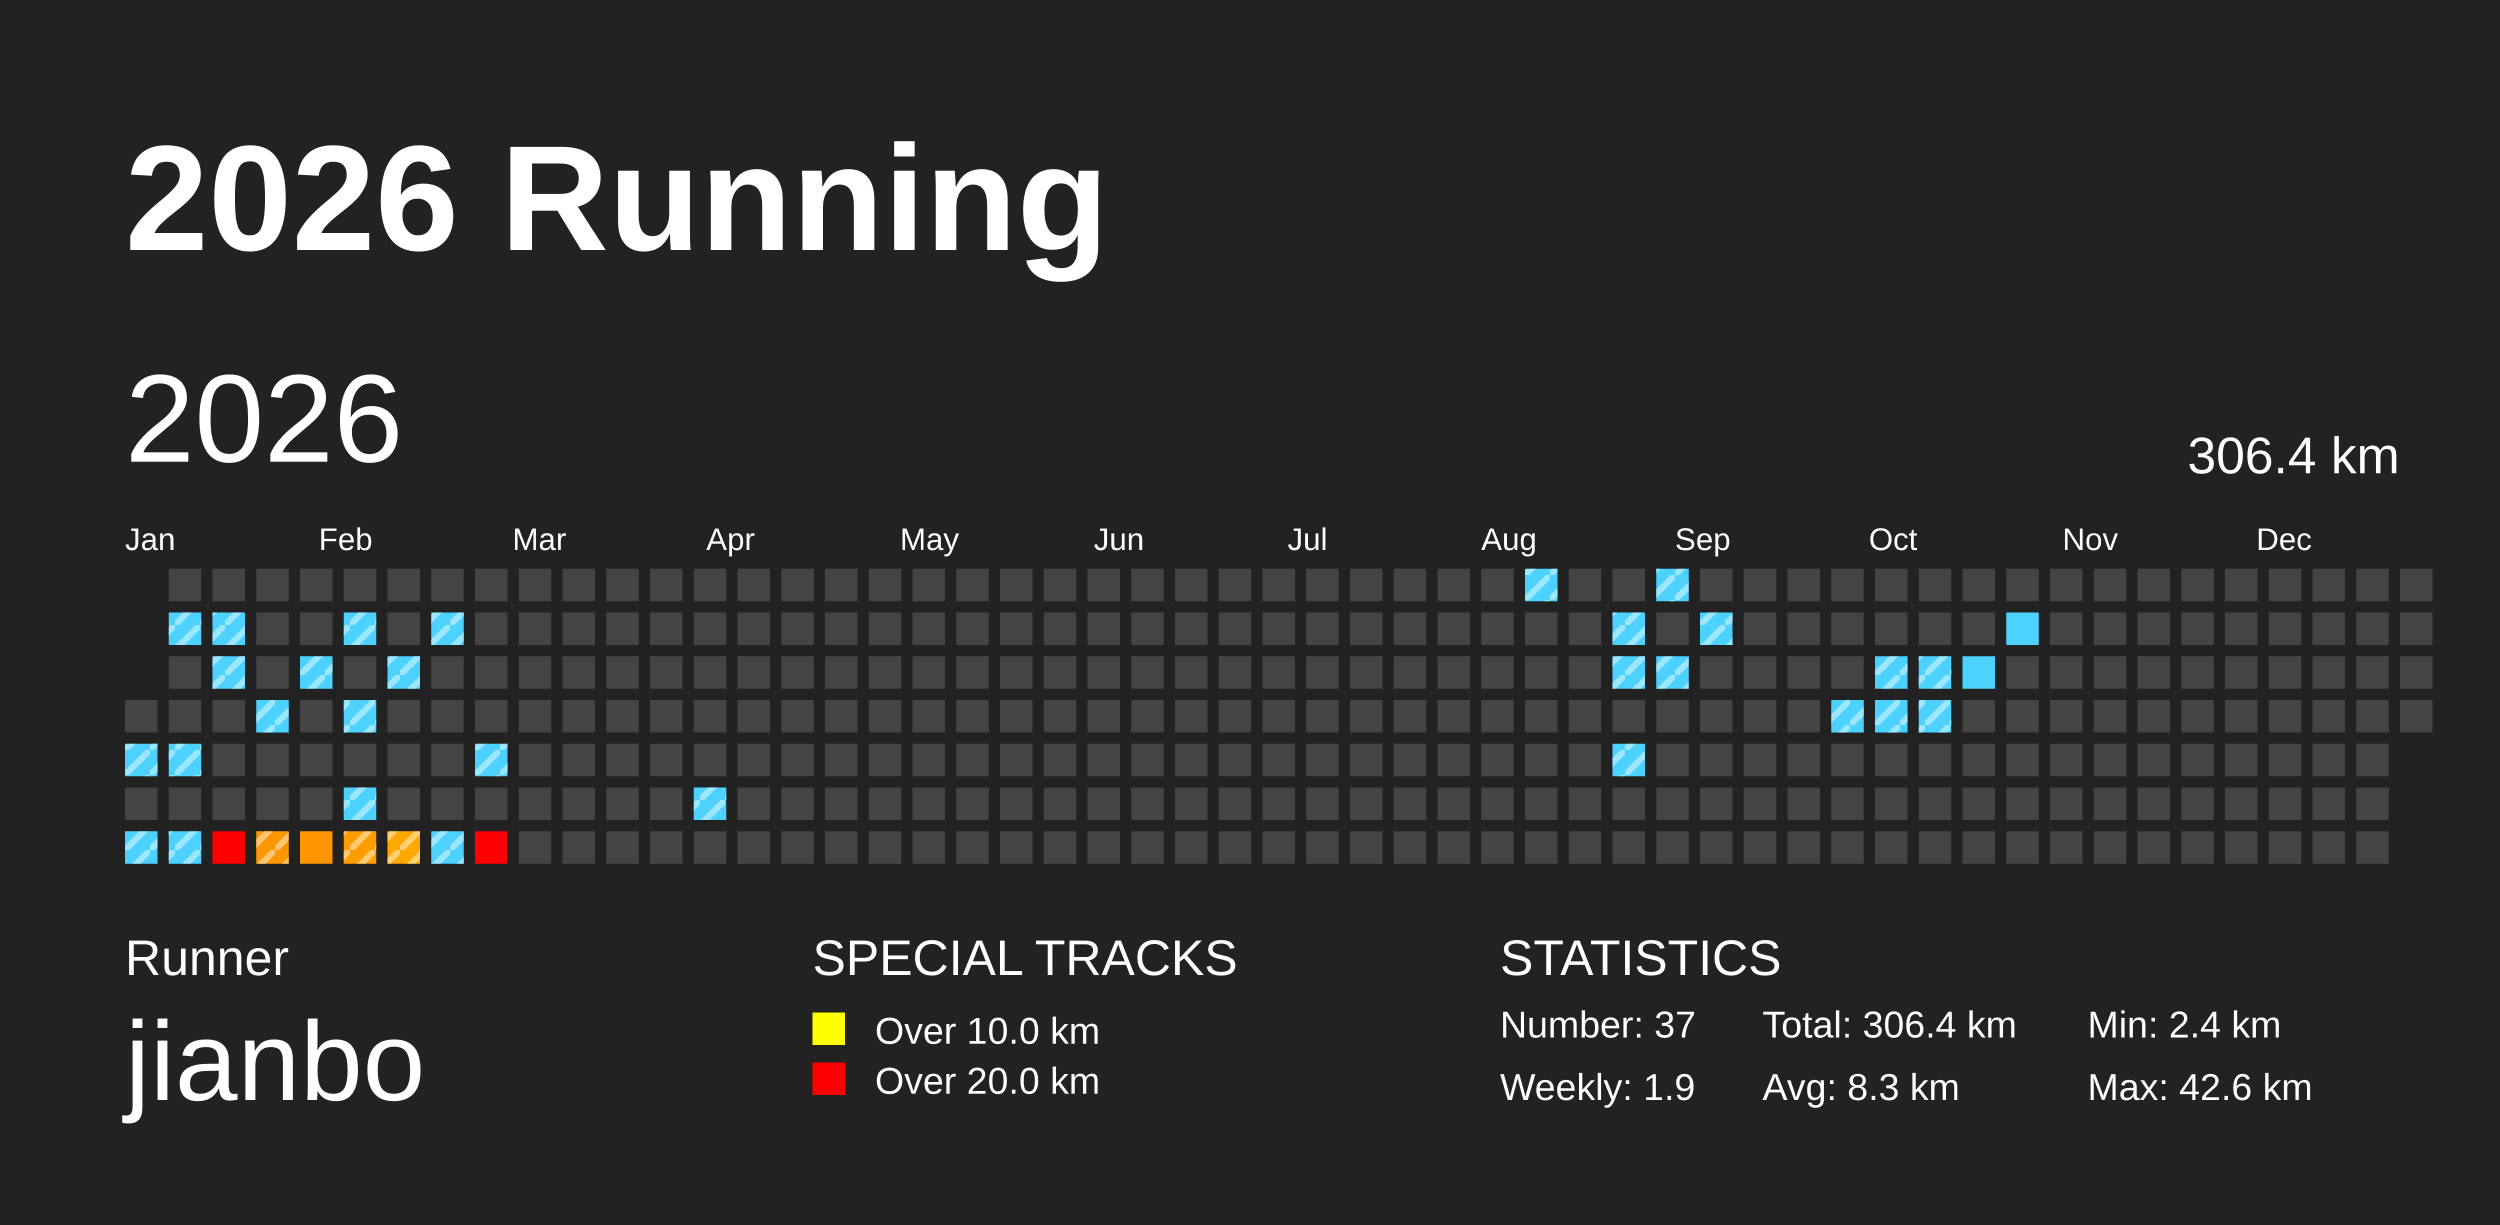
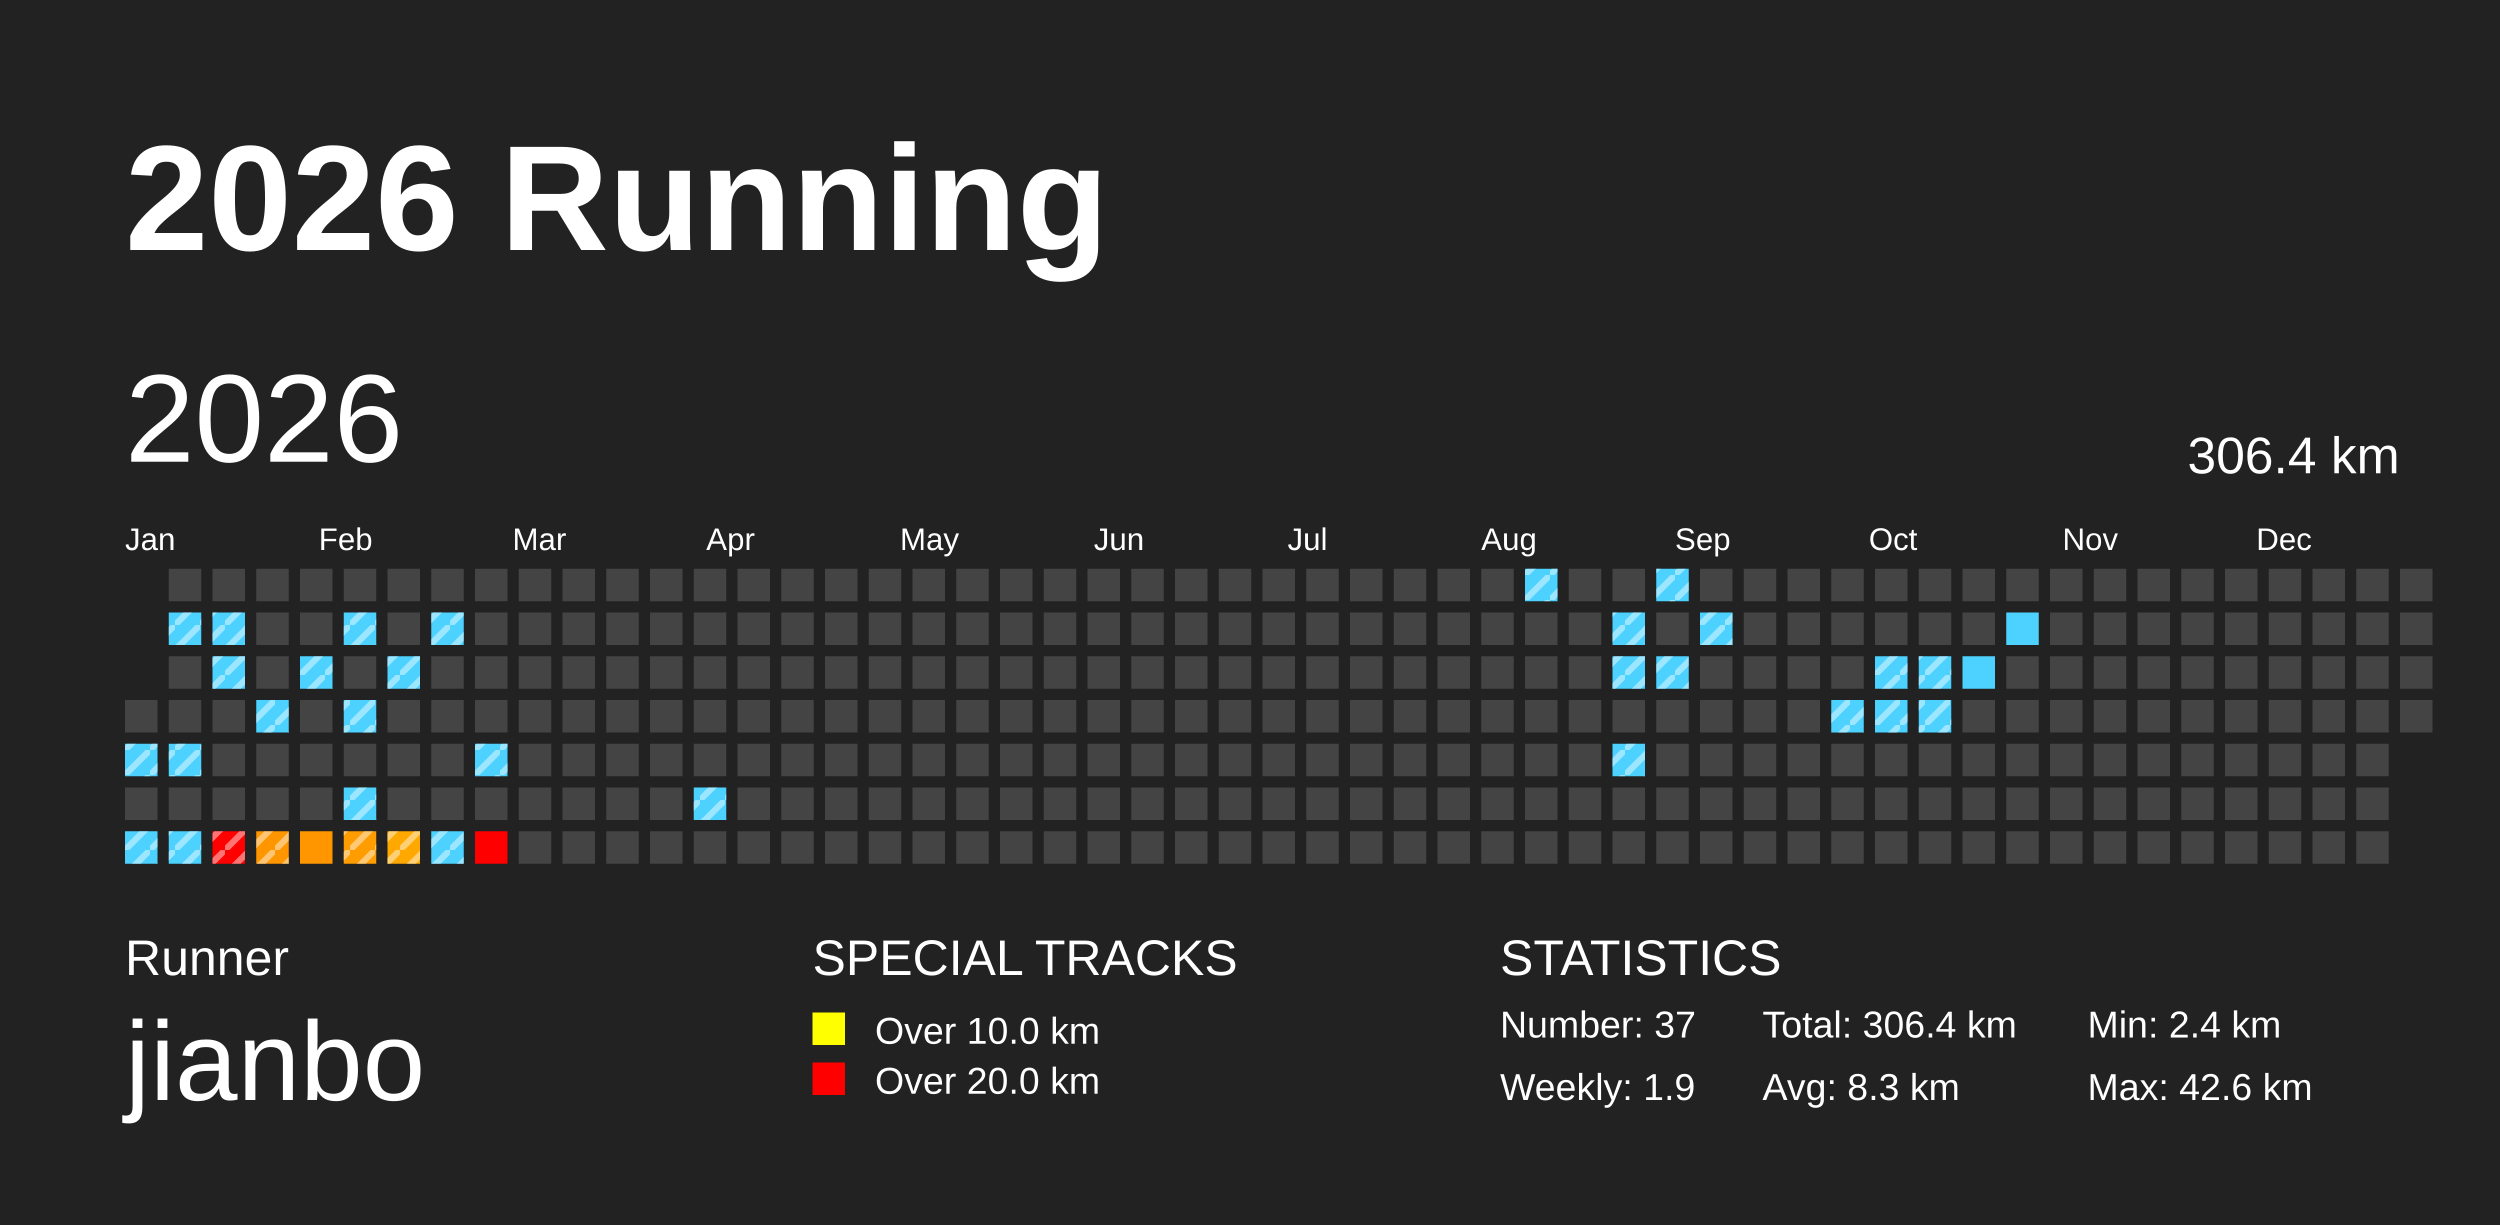
<svg xmlns="http://www.w3.org/2000/svg" baseProfile="full" height="98mm" version="1.1" viewBox="0,0,200,98" width="200mm">
  <defs>
    <pattern height="2" id="indoor-stripe" patternUnits="userSpaceOnUse" width="2">
      <line stroke="white" stroke-opacity="0.45" stroke-width="0.5" x1="0" x2="2" y1="2" y2="0" />
    </pattern>
  </defs>
  <rect fill="#222222" height="98" width="200" x="0" y="0" />
  <text fill="#FFFFFF" style="font-size:12px; font-family:Arial; font-weight:bold;" x="10" y="20">2026 Running</text>
  <text fill="#FFFFFF" style="font-size:4px; font-family:Arial" x="10" y="78">Runner</text>
  <text fill="#FFFFFF" style="font-size:9px; font-family:Arial" x="10" y="88">jianbo</text>
  <text fill="#FFFFFF" style="font-size:4px; font-family:Arial" x="65" y="78">SPECIAL TRACKS</text>
  <rect fill="yellow" height="2.6" width="2.6" x="65" y="81" />
  <text fill="#FFFFFF" style="font-size:3px; font-family:Arial" x="70" y="83.5">Over 10.0 km</text>
  <rect fill="red" height="2.6" width="2.6" x="65" y="85" />
  <text fill="#FFFFFF" style="font-size:3px; font-family:Arial" x="70" y="87.5">Over 20.0 km</text>
  <text fill="#FFFFFF" style="font-size:4px; font-family:Arial" x="120" y="78">STATISTICS</text>
  <text fill="#FFFFFF" style="font-size:3px; font-family:Arial" x="120" y="83">Number: 37</text>
  <text fill="#FFFFFF" style="font-size:3px; font-family:Arial" x="120" y="88">Weekly: 1.9</text>
  <text fill="#FFFFFF" style="font-size:3px; font-family:Arial" x="141" y="83">Total: 306.4 km</text>
  <text fill="#FFFFFF" style="font-size:3px; font-family:Arial" x="141" y="88">Avg: 8.3 km</text>
  <text fill="#FFFFFF" style="font-size:3px; font-family:Arial" x="167" y="83">Min: 2.4 km</text>
  <text fill="#FFFFFF" style="font-size:3px; font-family:Arial" x="167" y="88">Max: 42.6 km</text>
  <text dominant-baseline="hanging" fill="#FFFFFF" style="font-size:10.0px; font-family:Arial;" x="10" y="30">2026</text>
  <text dominant-baseline="hanging" fill="#FFFFFF" style="font-size:4.125px; font-family:Arial;" x="175" y="35">306.4 km</text>
  <text fill="#FFFFFF" style="font-size:2.5px; font-family:Arial" x="10.0" y="44">Jan</text>
  <text fill="#FFFFFF" style="font-size:2.5px; font-family:Arial" x="25.5" y="44">Feb</text>
  <text fill="#FFFFFF" style="font-size:2.5px; font-family:Arial" x="41.0" y="44">Mar</text>
  <text fill="#FFFFFF" style="font-size:2.5px; font-family:Arial" x="56.5" y="44">Apr</text>
  <text fill="#FFFFFF" style="font-size:2.5px; font-family:Arial" x="72.0" y="44">May</text>
  <text fill="#FFFFFF" style="font-size:2.5px; font-family:Arial" x="87.5" y="44">Jun</text>
  <text fill="#FFFFFF" style="font-size:2.5px; font-family:Arial" x="103.0" y="44">Jul</text>
  <text fill="#FFFFFF" style="font-size:2.5px; font-family:Arial" x="118.5" y="44">Aug</text>
  <text fill="#FFFFFF" style="font-size:2.5px; font-family:Arial" x="134.0" y="44">Sep</text>
  <text fill="#FFFFFF" style="font-size:2.5px; font-family:Arial" x="149.5" y="44">Oct</text>
  <text fill="#FFFFFF" style="font-size:2.5px; font-family:Arial" x="165.0" y="44">Nov</text>
  <text fill="#FFFFFF" style="font-size:2.5px; font-family:Arial" x="180.5" y="44">Dec</text>
  <rect fill="#444444" height="2.6" width="2.6" x="10.0" y="56.0" />
  <rect fill="#4dd2ff" height="2.6" width="2.6" x="10.0" y="59.5" />
  <rect fill="url(#indoor-stripe)" height="2.6" style="pointer-events: none;" width="2.6" x="10.0" y="59.5" />
  <rect fill="#444444" height="2.6" width="2.6" x="10.0" y="63.0" />
  <rect fill="#4dd2ff" height="2.6" width="2.6" x="10.0" y="66.5" />
  <rect fill="url(#indoor-stripe)" height="2.6" style="pointer-events: none;" width="2.6" x="10.0" y="66.5" />
  <rect fill="#444444" height="2.6" width="2.6" x="13.5" y="45.5" />
  <rect fill="#4dd2ff" height="2.6" width="2.6" x="13.5" y="49.0" />
  <rect fill="url(#indoor-stripe)" height="2.6" style="pointer-events: none;" width="2.6" x="13.5" y="49.0" />
  <rect fill="#444444" height="2.6" width="2.6" x="13.5" y="52.5" />
  <rect fill="#444444" height="2.6" width="2.6" x="13.5" y="56.0" />
  <rect fill="#4dd2ff" height="2.6" width="2.6" x="13.5" y="59.5" />
  <rect fill="url(#indoor-stripe)" height="2.6" style="pointer-events: none;" width="2.6" x="13.5" y="59.5" />
  <rect fill="#444444" height="2.6" width="2.6" x="13.5" y="63.0" />
  <rect fill="#4dd2ff" height="2.6" width="2.6" x="13.5" y="66.5" />
  <rect fill="url(#indoor-stripe)" height="2.6" style="pointer-events: none;" width="2.6" x="13.5" y="66.5" />
  <rect fill="#444444" height="2.6" width="2.6" x="17.0" y="45.5" />
  <rect fill="#4dd2ff" height="2.6" width="2.6" x="17.0" y="49.0" />
  <rect fill="url(#indoor-stripe)" height="2.6" style="pointer-events: none;" width="2.6" x="17.0" y="49.0" />
  <rect fill="#4dd2ff" height="2.6" width="2.6" x="17.0" y="52.5" />
  <rect fill="url(#indoor-stripe)" height="2.6" style="pointer-events: none;" width="2.6" x="17.0" y="52.5" />
  <rect fill="#444444" height="2.6" width="2.6" x="17.0" y="56.0" />
  <rect fill="#444444" height="2.6" width="2.6" x="17.0" y="59.5" />
  <rect fill="#444444" height="2.6" width="2.6" x="17.0" y="63.0" />
  <rect fill="red" height="2.6" width="2.6" x="17.0" y="66.5" />
+   <rect fill="url(#indoor-stripe)" height="2.6" style="pointer-events: none;" width="2.6" x="17.0" y="66.5" />
  <rect fill="#444444" height="2.6" width="2.6" x="20.5" y="45.5" />
  <rect fill="#444444" height="2.6" width="2.6" x="20.5" y="49.0" />
  <rect fill="#444444" height="2.6" width="2.6" x="20.5" y="52.5" />
  <rect fill="#4dd2ff" height="2.6" width="2.6" x="20.5" y="56.0" />
  <rect fill="url(#indoor-stripe)" height="2.6" style="pointer-events: none;" width="2.6" x="20.5" y="56.0" />
  <rect fill="#444444" height="2.6" width="2.6" x="20.5" y="59.5" />
  <rect fill="#444444" height="2.6" width="2.6" x="20.5" y="63.0" />
  <rect fill="#ff9600" height="2.6" width="2.6" x="20.5" y="66.5" />
  <rect fill="url(#indoor-stripe)" height="2.6" style="pointer-events: none;" width="2.6" x="20.5" y="66.5" />
  <rect fill="#444444" height="2.6" width="2.6" x="24.0" y="45.5" />
  <rect fill="#444444" height="2.6" width="2.6" x="24.0" y="49.0" />
  <rect fill="#4dd2ff" height="2.6" width="2.6" x="24.0" y="52.5" />
  <rect fill="url(#indoor-stripe)" height="2.6" style="pointer-events: none;" width="2.6" x="24.0" y="52.5" />
  <rect fill="#444444" height="2.6" width="2.6" x="24.0" y="56.0" />
  <rect fill="#444444" height="2.6" width="2.6" x="24.0" y="59.5" />
  <rect fill="#444444" height="2.6" width="2.6" x="24.0" y="63.0" />
  <rect fill="#ff9600" height="2.6" width="2.6" x="24.0" y="66.5" />
  <rect fill="#444444" height="2.6" width="2.6" x="27.5" y="45.5" />
  <rect fill="#4dd2ff" height="2.6" width="2.6" x="27.5" y="49.0" />
  <rect fill="url(#indoor-stripe)" height="2.6" style="pointer-events: none;" width="2.6" x="27.5" y="49.0" />
  <rect fill="#444444" height="2.6" width="2.6" x="27.5" y="52.5" />
  <rect fill="#4dd2ff" height="2.6" width="2.6" x="27.5" y="56.0" />
  <rect fill="url(#indoor-stripe)" height="2.6" style="pointer-events: none;" width="2.6" x="27.5" y="56.0" />
  <rect fill="#444444" height="2.6" width="2.6" x="27.5" y="59.5" />
  <rect fill="#4dd2ff" height="2.6" width="2.6" x="27.5" y="63.0" />
  <rect fill="url(#indoor-stripe)" height="2.6" style="pointer-events: none;" width="2.6" x="27.5" y="63.0" />
  <rect fill="#ff9c00" height="2.6" width="2.6" x="27.5" y="66.5" />
  <rect fill="url(#indoor-stripe)" height="2.6" style="pointer-events: none;" width="2.6" x="27.5" y="66.5" />
  <rect fill="#444444" height="2.6" width="2.6" x="31.0" y="45.5" />
  <rect fill="#444444" height="2.6" width="2.6" x="31.0" y="49.0" />
  <rect fill="#4dd2ff" height="2.6" width="2.6" x="31.0" y="52.5" />
  <rect fill="url(#indoor-stripe)" height="2.6" style="pointer-events: none;" width="2.6" x="31.0" y="52.5" />
  <rect fill="#444444" height="2.6" width="2.6" x="31.0" y="56.0" />
  <rect fill="#444444" height="2.6" width="2.6" x="31.0" y="59.5" />
  <rect fill="#444444" height="2.6" width="2.6" x="31.0" y="63.0" />
  <rect fill="#ffa900" height="2.6" width="2.6" x="31.0" y="66.5" />
  <rect fill="url(#indoor-stripe)" height="2.6" style="pointer-events: none;" width="2.6" x="31.0" y="66.5" />
  <rect fill="#444444" height="2.6" width="2.6" x="34.5" y="45.5" />
  <rect fill="#4dd2ff" height="2.6" width="2.6" x="34.5" y="49.0" />
  <rect fill="url(#indoor-stripe)" height="2.6" style="pointer-events: none;" width="2.6" x="34.5" y="49.0" />
  <rect fill="#444444" height="2.6" width="2.6" x="34.5" y="52.5" />
  <rect fill="#444444" height="2.6" width="2.6" x="34.5" y="56.0" />
  <rect fill="#444444" height="2.6" width="2.6" x="34.5" y="59.5" />
  <rect fill="#444444" height="2.6" width="2.6" x="34.5" y="63.0" />
  <rect fill="#4dd2ff" height="2.6" width="2.6" x="34.5" y="66.5" />
  <rect fill="url(#indoor-stripe)" height="2.6" style="pointer-events: none;" width="2.6" x="34.5" y="66.5" />
  <rect fill="#444444" height="2.6" width="2.6" x="38.0" y="45.5" />
  <rect fill="#444444" height="2.6" width="2.6" x="38.0" y="49.0" />
  <rect fill="#444444" height="2.6" width="2.6" x="38.0" y="52.5" />
  <rect fill="#444444" height="2.6" width="2.6" x="38.0" y="56.0" />
  <rect fill="#4dd2ff" height="2.6" width="2.6" x="38.0" y="59.5" />
  <rect fill="url(#indoor-stripe)" height="2.6" style="pointer-events: none;" width="2.6" x="38.0" y="59.5" />
  <rect fill="#444444" height="2.6" width="2.6" x="38.0" y="63.0" />
  <rect fill="red" height="2.6" width="2.6" x="38.0" y="66.5" />
  <rect fill="#444444" height="2.6" width="2.6" x="41.5" y="45.5" />
  <rect fill="#444444" height="2.6" width="2.6" x="41.5" y="49.0" />
  <rect fill="#444444" height="2.6" width="2.6" x="41.5" y="52.5" />
  <rect fill="#444444" height="2.6" width="2.6" x="41.5" y="56.0" />
  <rect fill="#444444" height="2.6" width="2.6" x="41.5" y="59.5" />
  <rect fill="#444444" height="2.6" width="2.6" x="41.5" y="63.0" />
  <rect fill="#444444" height="2.6" width="2.6" x="41.5" y="66.5" />
  <rect fill="#444444" height="2.6" width="2.6" x="45.0" y="45.5" />
  <rect fill="#444444" height="2.6" width="2.6" x="45.0" y="49.0" />
  <rect fill="#444444" height="2.6" width="2.6" x="45.0" y="52.5" />
  <rect fill="#444444" height="2.6" width="2.6" x="45.0" y="56.0" />
  <rect fill="#444444" height="2.6" width="2.6" x="45.0" y="59.5" />
  <rect fill="#444444" height="2.6" width="2.6" x="45.0" y="63.0" />
  <rect fill="#444444" height="2.6" width="2.6" x="45.0" y="66.5" />
  <rect fill="#444444" height="2.6" width="2.6" x="48.5" y="45.5" />
  <rect fill="#444444" height="2.6" width="2.6" x="48.5" y="49.0" />
  <rect fill="#444444" height="2.6" width="2.6" x="48.5" y="52.5" />
  <rect fill="#444444" height="2.6" width="2.6" x="48.5" y="56.0" />
  <rect fill="#444444" height="2.6" width="2.6" x="48.5" y="59.5" />
  <rect fill="#444444" height="2.6" width="2.6" x="48.5" y="63.0" />
  <rect fill="#444444" height="2.6" width="2.6" x="48.5" y="66.5" />
  <rect fill="#444444" height="2.6" width="2.6" x="52.0" y="45.5" />
  <rect fill="#444444" height="2.6" width="2.6" x="52.0" y="49.0" />
  <rect fill="#444444" height="2.6" width="2.6" x="52.0" y="52.5" />
  <rect fill="#444444" height="2.6" width="2.6" x="52.0" y="56.0" />
  <rect fill="#444444" height="2.6" width="2.6" x="52.0" y="59.5" />
  <rect fill="#444444" height="2.6" width="2.6" x="52.0" y="63.0" />
  <rect fill="#444444" height="2.6" width="2.6" x="52.0" y="66.5" />
  <rect fill="#444444" height="2.6" width="2.6" x="55.5" y="45.5" />
  <rect fill="#444444" height="2.6" width="2.6" x="55.5" y="49.0" />
  <rect fill="#444444" height="2.6" width="2.6" x="55.5" y="52.5" />
  <rect fill="#444444" height="2.6" width="2.6" x="55.5" y="56.0" />
  <rect fill="#444444" height="2.6" width="2.6" x="55.5" y="59.5" />
  <rect fill="#4dd2ff" height="2.6" width="2.6" x="55.5" y="63.0" />
  <rect fill="url(#indoor-stripe)" height="2.6" style="pointer-events: none;" width="2.6" x="55.5" y="63.0" />
  <rect fill="#444444" height="2.6" width="2.6" x="55.5" y="66.5" />
  <rect fill="#444444" height="2.6" width="2.6" x="59.0" y="45.5" />
  <rect fill="#444444" height="2.6" width="2.6" x="59.0" y="49.0" />
  <rect fill="#444444" height="2.6" width="2.6" x="59.0" y="52.5" />
  <rect fill="#444444" height="2.6" width="2.6" x="59.0" y="56.0" />
  <rect fill="#444444" height="2.6" width="2.6" x="59.0" y="59.5" />
  <rect fill="#444444" height="2.6" width="2.6" x="59.0" y="63.0" />
  <rect fill="#444444" height="2.6" width="2.6" x="59.0" y="66.5" />
  <rect fill="#444444" height="2.6" width="2.6" x="62.5" y="45.5" />
  <rect fill="#444444" height="2.6" width="2.6" x="62.5" y="49.0" />
  <rect fill="#444444" height="2.6" width="2.6" x="62.5" y="52.5" />
  <rect fill="#444444" height="2.6" width="2.6" x="62.5" y="56.0" />
  <rect fill="#444444" height="2.6" width="2.6" x="62.5" y="59.5" />
  <rect fill="#444444" height="2.6" width="2.6" x="62.5" y="63.0" />
  <rect fill="#444444" height="2.6" width="2.6" x="62.5" y="66.5" />
  <rect fill="#444444" height="2.6" width="2.6" x="66.0" y="45.5" />
  <rect fill="#444444" height="2.6" width="2.6" x="66.0" y="49.0" />
  <rect fill="#444444" height="2.6" width="2.6" x="66.0" y="52.5" />
  <rect fill="#444444" height="2.6" width="2.6" x="66.0" y="56.0" />
  <rect fill="#444444" height="2.6" width="2.6" x="66.0" y="59.5" />
  <rect fill="#444444" height="2.6" width="2.6" x="66.0" y="63.0" />
  <rect fill="#444444" height="2.6" width="2.6" x="66.0" y="66.5" />
  <rect fill="#444444" height="2.6" width="2.6" x="69.5" y="45.5" />
  <rect fill="#444444" height="2.6" width="2.6" x="69.5" y="49.0" />
  <rect fill="#444444" height="2.6" width="2.6" x="69.5" y="52.5" />
  <rect fill="#444444" height="2.6" width="2.6" x="69.5" y="56.0" />
  <rect fill="#444444" height="2.6" width="2.6" x="69.5" y="59.5" />
  <rect fill="#444444" height="2.6" width="2.6" x="69.5" y="63.0" />
  <rect fill="#444444" height="2.6" width="2.6" x="69.5" y="66.5" />
  <rect fill="#444444" height="2.6" width="2.6" x="73.0" y="45.5" />
  <rect fill="#444444" height="2.6" width="2.6" x="73.0" y="49.0" />
  <rect fill="#444444" height="2.6" width="2.6" x="73.0" y="52.5" />
  <rect fill="#444444" height="2.6" width="2.6" x="73.0" y="56.0" />
  <rect fill="#444444" height="2.6" width="2.6" x="73.0" y="59.5" />
  <rect fill="#444444" height="2.6" width="2.6" x="73.0" y="63.0" />
  <rect fill="#444444" height="2.6" width="2.6" x="73.0" y="66.5" />
  <rect fill="#444444" height="2.6" width="2.6" x="76.5" y="45.5" />
  <rect fill="#444444" height="2.6" width="2.6" x="76.5" y="49.0" />
  <rect fill="#444444" height="2.6" width="2.6" x="76.5" y="52.5" />
  <rect fill="#444444" height="2.6" width="2.6" x="76.5" y="56.0" />
  <rect fill="#444444" height="2.6" width="2.6" x="76.5" y="59.5" />
  <rect fill="#444444" height="2.6" width="2.6" x="76.5" y="63.0" />
  <rect fill="#444444" height="2.6" width="2.6" x="76.5" y="66.5" />
  <rect fill="#444444" height="2.6" width="2.6" x="80.0" y="45.5" />
  <rect fill="#444444" height="2.6" width="2.6" x="80.0" y="49.0" />
  <rect fill="#444444" height="2.6" width="2.6" x="80.0" y="52.5" />
  <rect fill="#444444" height="2.6" width="2.6" x="80.0" y="56.0" />
  <rect fill="#444444" height="2.6" width="2.6" x="80.0" y="59.5" />
  <rect fill="#444444" height="2.6" width="2.6" x="80.0" y="63.0" />
  <rect fill="#444444" height="2.6" width="2.6" x="80.0" y="66.5" />
  <rect fill="#444444" height="2.6" width="2.6" x="83.5" y="45.5" />
  <rect fill="#444444" height="2.6" width="2.6" x="83.5" y="49.0" />
  <rect fill="#444444" height="2.6" width="2.6" x="83.5" y="52.5" />
  <rect fill="#444444" height="2.6" width="2.6" x="83.5" y="56.0" />
  <rect fill="#444444" height="2.6" width="2.6" x="83.5" y="59.5" />
  <rect fill="#444444" height="2.6" width="2.6" x="83.5" y="63.0" />
  <rect fill="#444444" height="2.6" width="2.6" x="83.5" y="66.5" />
  <rect fill="#444444" height="2.6" width="2.6" x="87.0" y="45.5" />
  <rect fill="#444444" height="2.6" width="2.6" x="87.0" y="49.0" />
  <rect fill="#444444" height="2.6" width="2.6" x="87.0" y="52.5" />
  <rect fill="#444444" height="2.6" width="2.6" x="87.0" y="56.0" />
  <rect fill="#444444" height="2.6" width="2.6" x="87.0" y="59.5" />
  <rect fill="#444444" height="2.6" width="2.6" x="87.0" y="63.0" />
  <rect fill="#444444" height="2.6" width="2.6" x="87.0" y="66.5" />
  <rect fill="#444444" height="2.6" width="2.6" x="90.5" y="45.5" />
  <rect fill="#444444" height="2.6" width="2.6" x="90.5" y="49.0" />
  <rect fill="#444444" height="2.6" width="2.6" x="90.5" y="52.5" />
  <rect fill="#444444" height="2.6" width="2.6" x="90.5" y="56.0" />
  <rect fill="#444444" height="2.6" width="2.6" x="90.5" y="59.5" />
  <rect fill="#444444" height="2.6" width="2.6" x="90.5" y="63.0" />
  <rect fill="#444444" height="2.6" width="2.6" x="90.5" y="66.5" />
  <rect fill="#444444" height="2.6" width="2.6" x="94.0" y="45.5" />
  <rect fill="#444444" height="2.6" width="2.6" x="94.0" y="49.0" />
  <rect fill="#444444" height="2.6" width="2.6" x="94.0" y="52.5" />
  <rect fill="#444444" height="2.6" width="2.6" x="94.0" y="56.0" />
  <rect fill="#444444" height="2.6" width="2.6" x="94.0" y="59.5" />
  <rect fill="#444444" height="2.6" width="2.6" x="94.0" y="63.0" />
  <rect fill="#444444" height="2.6" width="2.6" x="94.0" y="66.5" />
  <rect fill="#444444" height="2.6" width="2.6" x="97.5" y="45.5" />
  <rect fill="#444444" height="2.6" width="2.6" x="97.5" y="49.0" />
  <rect fill="#444444" height="2.6" width="2.6" x="97.5" y="52.5" />
  <rect fill="#444444" height="2.6" width="2.6" x="97.5" y="56.0" />
  <rect fill="#444444" height="2.6" width="2.6" x="97.5" y="59.5" />
  <rect fill="#444444" height="2.6" width="2.6" x="97.5" y="63.0" />
  <rect fill="#444444" height="2.6" width="2.6" x="97.5" y="66.5" />
  <rect fill="#444444" height="2.6" width="2.6" x="101.0" y="45.5" />
  <rect fill="#444444" height="2.6" width="2.6" x="101.0" y="49.0" />
  <rect fill="#444444" height="2.6" width="2.6" x="101.0" y="52.5" />
  <rect fill="#444444" height="2.6" width="2.6" x="101.0" y="56.0" />
  <rect fill="#444444" height="2.6" width="2.6" x="101.0" y="59.5" />
  <rect fill="#444444" height="2.6" width="2.6" x="101.0" y="63.0" />
  <rect fill="#444444" height="2.6" width="2.6" x="101.0" y="66.5" />
  <rect fill="#444444" height="2.6" width="2.6" x="104.5" y="45.5" />
  <rect fill="#444444" height="2.6" width="2.6" x="104.5" y="49.0" />
  <rect fill="#444444" height="2.6" width="2.6" x="104.5" y="52.5" />
  <rect fill="#444444" height="2.6" width="2.6" x="104.5" y="56.0" />
  <rect fill="#444444" height="2.6" width="2.6" x="104.5" y="59.5" />
  <rect fill="#444444" height="2.6" width="2.6" x="104.5" y="63.0" />
  <rect fill="#444444" height="2.6" width="2.6" x="104.5" y="66.5" />
  <rect fill="#444444" height="2.6" width="2.6" x="108.0" y="45.5" />
  <rect fill="#444444" height="2.6" width="2.6" x="108.0" y="49.0" />
  <rect fill="#444444" height="2.6" width="2.6" x="108.0" y="52.5" />
  <rect fill="#444444" height="2.6" width="2.6" x="108.0" y="56.0" />
  <rect fill="#444444" height="2.6" width="2.6" x="108.0" y="59.5" />
  <rect fill="#444444" height="2.6" width="2.6" x="108.0" y="63.0" />
  <rect fill="#444444" height="2.6" width="2.6" x="108.0" y="66.5" />
  <rect fill="#444444" height="2.6" width="2.6" x="111.5" y="45.5" />
  <rect fill="#444444" height="2.6" width="2.6" x="111.5" y="49.0" />
  <rect fill="#444444" height="2.6" width="2.6" x="111.5" y="52.5" />
  <rect fill="#444444" height="2.6" width="2.6" x="111.5" y="56.0" />
  <rect fill="#444444" height="2.6" width="2.6" x="111.5" y="59.5" />
  <rect fill="#444444" height="2.6" width="2.6" x="111.5" y="63.0" />
  <rect fill="#444444" height="2.6" width="2.6" x="111.5" y="66.5" />
  <rect fill="#444444" height="2.6" width="2.6" x="115.0" y="45.5" />
  <rect fill="#444444" height="2.6" width="2.6" x="115.0" y="49.0" />
  <rect fill="#444444" height="2.6" width="2.6" x="115.0" y="52.5" />
  <rect fill="#444444" height="2.6" width="2.6" x="115.0" y="56.0" />
  <rect fill="#444444" height="2.6" width="2.6" x="115.0" y="59.5" />
  <rect fill="#444444" height="2.6" width="2.6" x="115.0" y="63.0" />
  <rect fill="#444444" height="2.6" width="2.6" x="115.0" y="66.5" />
  <rect fill="#444444" height="2.6" width="2.6" x="118.5" y="45.5" />
  <rect fill="#444444" height="2.6" width="2.6" x="118.5" y="49.0" />
  <rect fill="#444444" height="2.6" width="2.6" x="118.5" y="52.5" />
  <rect fill="#444444" height="2.6" width="2.6" x="118.5" y="56.0" />
  <rect fill="#444444" height="2.6" width="2.6" x="118.5" y="59.5" />
  <rect fill="#444444" height="2.6" width="2.6" x="118.5" y="63.0" />
  <rect fill="#444444" height="2.6" width="2.6" x="118.5" y="66.5" />
  <rect fill="#4dd2ff" height="2.6" width="2.6" x="122.0" y="45.5" />
  <rect fill="url(#indoor-stripe)" height="2.6" style="pointer-events: none;" width="2.6" x="122.0" y="45.5" />
  <rect fill="#444444" height="2.6" width="2.6" x="122.0" y="49.0" />
  <rect fill="#444444" height="2.6" width="2.6" x="122.0" y="52.5" />
  <rect fill="#444444" height="2.6" width="2.6" x="122.0" y="56.0" />
  <rect fill="#444444" height="2.6" width="2.6" x="122.0" y="59.5" />
  <rect fill="#444444" height="2.6" width="2.6" x="122.0" y="63.0" />
  <rect fill="#444444" height="2.6" width="2.6" x="122.0" y="66.5" />
  <rect fill="#444444" height="2.6" width="2.6" x="125.5" y="45.5" />
  <rect fill="#444444" height="2.6" width="2.6" x="125.5" y="49.0" />
  <rect fill="#444444" height="2.6" width="2.6" x="125.5" y="52.5" />
  <rect fill="#444444" height="2.6" width="2.6" x="125.5" y="56.0" />
  <rect fill="#444444" height="2.6" width="2.6" x="125.5" y="59.5" />
  <rect fill="#444444" height="2.6" width="2.6" x="125.5" y="63.0" />
  <rect fill="#444444" height="2.6" width="2.6" x="125.5" y="66.5" />
  <rect fill="#444444" height="2.6" width="2.6" x="129.0" y="45.5" />
  <rect fill="#4dd2ff" height="2.6" width="2.6" x="129.0" y="49.0" />
  <rect fill="url(#indoor-stripe)" height="2.6" style="pointer-events: none;" width="2.6" x="129.0" y="49.0" />
  <rect fill="#4dd2ff" height="2.6" width="2.6" x="129.0" y="52.5" />
  <rect fill="url(#indoor-stripe)" height="2.6" style="pointer-events: none;" width="2.6" x="129.0" y="52.5" />
  <rect fill="#444444" height="2.6" width="2.6" x="129.0" y="56.0" />
  <rect fill="#4dd2ff" height="2.6" width="2.6" x="129.0" y="59.5" />
  <rect fill="url(#indoor-stripe)" height="2.6" style="pointer-events: none;" width="2.6" x="129.0" y="59.5" />
  <rect fill="#444444" height="2.6" width="2.6" x="129.0" y="63.0" />
  <rect fill="#444444" height="2.6" width="2.6" x="129.0" y="66.5" />
  <rect fill="#4dd2ff" height="2.6" width="2.6" x="132.5" y="45.5" />
  <rect fill="url(#indoor-stripe)" height="2.6" style="pointer-events: none;" width="2.6" x="132.5" y="45.5" />
  <rect fill="#444444" height="2.6" width="2.6" x="132.5" y="49.0" />
  <rect fill="#4dd2ff" height="2.6" width="2.6" x="132.5" y="52.5" />
  <rect fill="url(#indoor-stripe)" height="2.6" style="pointer-events: none;" width="2.6" x="132.5" y="52.5" />
  <rect fill="#444444" height="2.6" width="2.6" x="132.5" y="56.0" />
  <rect fill="#444444" height="2.6" width="2.6" x="132.5" y="59.5" />
  <rect fill="#444444" height="2.6" width="2.6" x="132.5" y="63.0" />
  <rect fill="#444444" height="2.6" width="2.6" x="132.5" y="66.5" />
  <rect fill="#444444" height="2.6" width="2.6" x="136.0" y="45.5" />
  <rect fill="#4dd2ff" height="2.6" width="2.6" x="136.0" y="49.0" />
  <rect fill="url(#indoor-stripe)" height="2.6" style="pointer-events: none;" width="2.6" x="136.0" y="49.0" />
  <rect fill="#444444" height="2.6" width="2.6" x="136.0" y="52.5" />
  <rect fill="#444444" height="2.6" width="2.6" x="136.0" y="56.0" />
  <rect fill="#444444" height="2.6" width="2.6" x="136.0" y="59.5" />
  <rect fill="#444444" height="2.6" width="2.6" x="136.0" y="63.0" />
  <rect fill="#444444" height="2.6" width="2.6" x="136.0" y="66.5" />
  <rect fill="#444444" height="2.6" width="2.6" x="139.5" y="45.5" />
  <rect fill="#444444" height="2.6" width="2.6" x="139.5" y="49.0" />
  <rect fill="#444444" height="2.6" width="2.6" x="139.5" y="52.5" />
  <rect fill="#444444" height="2.6" width="2.6" x="139.5" y="56.0" />
  <rect fill="#444444" height="2.6" width="2.6" x="139.5" y="59.5" />
  <rect fill="#444444" height="2.6" width="2.6" x="139.5" y="63.0" />
  <rect fill="#444444" height="2.6" width="2.6" x="139.5" y="66.5" />
  <rect fill="#444444" height="2.6" width="2.6" x="143.0" y="45.5" />
  <rect fill="#444444" height="2.6" width="2.6" x="143.0" y="49.0" />
  <rect fill="#444444" height="2.6" width="2.6" x="143.0" y="52.5" />
  <rect fill="#444444" height="2.6" width="2.6" x="143.0" y="56.0" />
  <rect fill="#444444" height="2.6" width="2.6" x="143.0" y="59.5" />
  <rect fill="#444444" height="2.6" width="2.6" x="143.0" y="63.0" />
  <rect fill="#444444" height="2.6" width="2.6" x="143.0" y="66.5" />
  <rect fill="#444444" height="2.6" width="2.6" x="146.5" y="45.5" />
  <rect fill="#444444" height="2.6" width="2.6" x="146.5" y="49.0" />
  <rect fill="#444444" height="2.6" width="2.6" x="146.5" y="52.5" />
  <rect fill="#4dd2ff" height="2.6" width="2.6" x="146.5" y="56.0" />
  <rect fill="url(#indoor-stripe)" height="2.6" style="pointer-events: none;" width="2.6" x="146.5" y="56.0" />
  <rect fill="#444444" height="2.6" width="2.6" x="146.5" y="59.5" />
  <rect fill="#444444" height="2.6" width="2.6" x="146.5" y="63.0" />
  <rect fill="#444444" height="2.6" width="2.6" x="146.5" y="66.5" />
  <rect fill="#444444" height="2.6" width="2.6" x="150.0" y="45.5" />
  <rect fill="#444444" height="2.6" width="2.6" x="150.0" y="49.0" />
  <rect fill="#4dd2ff" height="2.6" width="2.6" x="150.0" y="52.5" />
  <rect fill="url(#indoor-stripe)" height="2.6" style="pointer-events: none;" width="2.6" x="150.0" y="52.5" />
  <rect fill="#4dd2ff" height="2.6" width="2.6" x="150.0" y="56.0" />
  <rect fill="url(#indoor-stripe)" height="2.6" style="pointer-events: none;" width="2.6" x="150.0" y="56.0" />
  <rect fill="#444444" height="2.6" width="2.6" x="150.0" y="59.5" />
  <rect fill="#444444" height="2.6" width="2.6" x="150.0" y="63.0" />
  <rect fill="#444444" height="2.6" width="2.6" x="150.0" y="66.5" />
  <rect fill="#444444" height="2.6" width="2.6" x="153.5" y="45.5" />
  <rect fill="#444444" height="2.6" width="2.6" x="153.5" y="49.0" />
  <rect fill="#4dd2ff" height="2.6" width="2.6" x="153.5" y="52.5" />
  <rect fill="url(#indoor-stripe)" height="2.6" style="pointer-events: none;" width="2.6" x="153.5" y="52.5" />
  <rect fill="#4dd2ff" height="2.6" width="2.6" x="153.5" y="56.0" />
  <rect fill="url(#indoor-stripe)" height="2.6" style="pointer-events: none;" width="2.6" x="153.5" y="56.0" />
  <rect fill="#444444" height="2.6" width="2.6" x="153.5" y="59.5" />
  <rect fill="#444444" height="2.6" width="2.6" x="153.5" y="63.0" />
  <rect fill="#444444" height="2.6" width="2.6" x="153.5" y="66.5" />
  <rect fill="#444444" height="2.6" width="2.6" x="157.0" y="45.5" />
  <rect fill="#444444" height="2.6" width="2.6" x="157.0" y="49.0" />
  <rect fill="#4dd2ff" height="2.6" width="2.6" x="157.0" y="52.5" />
  <rect fill="#444444" height="2.6" width="2.6" x="157.0" y="56.0" />
  <rect fill="#444444" height="2.6" width="2.6" x="157.0" y="59.5" />
  <rect fill="#444444" height="2.6" width="2.6" x="157.0" y="63.0" />
  <rect fill="#444444" height="2.6" width="2.6" x="157.0" y="66.5" />
  <rect fill="#444444" height="2.6" width="2.6" x="160.5" y="45.5" />
  <rect fill="#4dd2ff" height="2.6" width="2.6" x="160.5" y="49.0" />
  <rect fill="#444444" height="2.6" width="2.6" x="160.5" y="52.5" />
  <rect fill="#444444" height="2.6" width="2.6" x="160.5" y="56.0" />
  <rect fill="#444444" height="2.6" width="2.6" x="160.5" y="59.5" />
  <rect fill="#444444" height="2.6" width="2.6" x="160.5" y="63.0" />
  <rect fill="#444444" height="2.6" width="2.6" x="160.5" y="66.5" />
  <rect fill="#444444" height="2.6" width="2.6" x="164.0" y="45.5" />
  <rect fill="#444444" height="2.6" width="2.6" x="164.0" y="49.0" />
  <rect fill="#444444" height="2.6" width="2.6" x="164.0" y="52.5" />
  <rect fill="#444444" height="2.6" width="2.6" x="164.0" y="56.0" />
  <rect fill="#444444" height="2.6" width="2.6" x="164.0" y="59.5" />
  <rect fill="#444444" height="2.6" width="2.6" x="164.0" y="63.0" />
  <rect fill="#444444" height="2.6" width="2.6" x="164.0" y="66.5" />
  <rect fill="#444444" height="2.6" width="2.6" x="167.5" y="45.5" />
  <rect fill="#444444" height="2.6" width="2.6" x="167.5" y="49.0" />
  <rect fill="#444444" height="2.6" width="2.6" x="167.5" y="52.5" />
  <rect fill="#444444" height="2.6" width="2.6" x="167.5" y="56.0" />
  <rect fill="#444444" height="2.6" width="2.6" x="167.5" y="59.5" />
  <rect fill="#444444" height="2.6" width="2.6" x="167.5" y="63.0" />
  <rect fill="#444444" height="2.6" width="2.6" x="167.5" y="66.5" />
  <rect fill="#444444" height="2.6" width="2.6" x="171.0" y="45.5" />
  <rect fill="#444444" height="2.6" width="2.6" x="171.0" y="49.0" />
  <rect fill="#444444" height="2.6" width="2.6" x="171.0" y="52.5" />
  <rect fill="#444444" height="2.6" width="2.6" x="171.0" y="56.0" />
  <rect fill="#444444" height="2.6" width="2.6" x="171.0" y="59.5" />
  <rect fill="#444444" height="2.6" width="2.6" x="171.0" y="63.0" />
  <rect fill="#444444" height="2.6" width="2.6" x="171.0" y="66.5" />
  <rect fill="#444444" height="2.6" width="2.6" x="174.5" y="45.5" />
  <rect fill="#444444" height="2.6" width="2.6" x="174.5" y="49.0" />
  <rect fill="#444444" height="2.6" width="2.6" x="174.5" y="52.5" />
  <rect fill="#444444" height="2.6" width="2.6" x="174.5" y="56.0" />
  <rect fill="#444444" height="2.6" width="2.6" x="174.5" y="59.5" />
  <rect fill="#444444" height="2.6" width="2.6" x="174.5" y="63.0" />
  <rect fill="#444444" height="2.6" width="2.6" x="174.5" y="66.5" />
  <rect fill="#444444" height="2.6" width="2.6" x="178.0" y="45.5" />
  <rect fill="#444444" height="2.6" width="2.6" x="178.0" y="49.0" />
  <rect fill="#444444" height="2.6" width="2.6" x="178.0" y="52.5" />
  <rect fill="#444444" height="2.6" width="2.6" x="178.0" y="56.0" />
  <rect fill="#444444" height="2.6" width="2.6" x="178.0" y="59.5" />
  <rect fill="#444444" height="2.6" width="2.6" x="178.0" y="63.0" />
  <rect fill="#444444" height="2.6" width="2.6" x="178.0" y="66.5" />
  <rect fill="#444444" height="2.6" width="2.6" x="181.5" y="45.5" />
  <rect fill="#444444" height="2.6" width="2.6" x="181.5" y="49.0" />
  <rect fill="#444444" height="2.6" width="2.6" x="181.5" y="52.5" />
  <rect fill="#444444" height="2.6" width="2.6" x="181.5" y="56.0" />
  <rect fill="#444444" height="2.6" width="2.6" x="181.5" y="59.5" />
  <rect fill="#444444" height="2.6" width="2.6" x="181.5" y="63.0" />
  <rect fill="#444444" height="2.6" width="2.6" x="181.5" y="66.5" />
  <rect fill="#444444" height="2.6" width="2.6" x="185.0" y="45.5" />
  <rect fill="#444444" height="2.6" width="2.6" x="185.0" y="49.0" />
  <rect fill="#444444" height="2.6" width="2.6" x="185.0" y="52.5" />
  <rect fill="#444444" height="2.6" width="2.6" x="185.0" y="56.0" />
  <rect fill="#444444" height="2.6" width="2.6" x="185.0" y="59.5" />
  <rect fill="#444444" height="2.6" width="2.6" x="185.0" y="63.0" />
  <rect fill="#444444" height="2.6" width="2.6" x="185.0" y="66.5" />
  <rect fill="#444444" height="2.6" width="2.6" x="188.5" y="45.5" />
  <rect fill="#444444" height="2.6" width="2.6" x="188.5" y="49.0" />
  <rect fill="#444444" height="2.6" width="2.6" x="188.5" y="52.5" />
  <rect fill="#444444" height="2.6" width="2.6" x="188.5" y="56.0" />
  <rect fill="#444444" height="2.6" width="2.6" x="188.5" y="59.5" />
  <rect fill="#444444" height="2.6" width="2.6" x="188.5" y="63.0" />
  <rect fill="#444444" height="2.6" width="2.6" x="188.5" y="66.5" />
  <rect fill="#444444" height="2.6" width="2.6" x="192.0" y="45.5" />
  <rect fill="#444444" height="2.6" width="2.6" x="192.0" y="49.0" />
  <rect fill="#444444" height="2.6" width="2.6" x="192.0" y="52.5" />
  <rect fill="#444444" height="2.6" width="2.6" x="192.0" y="56.0" />
</svg>
